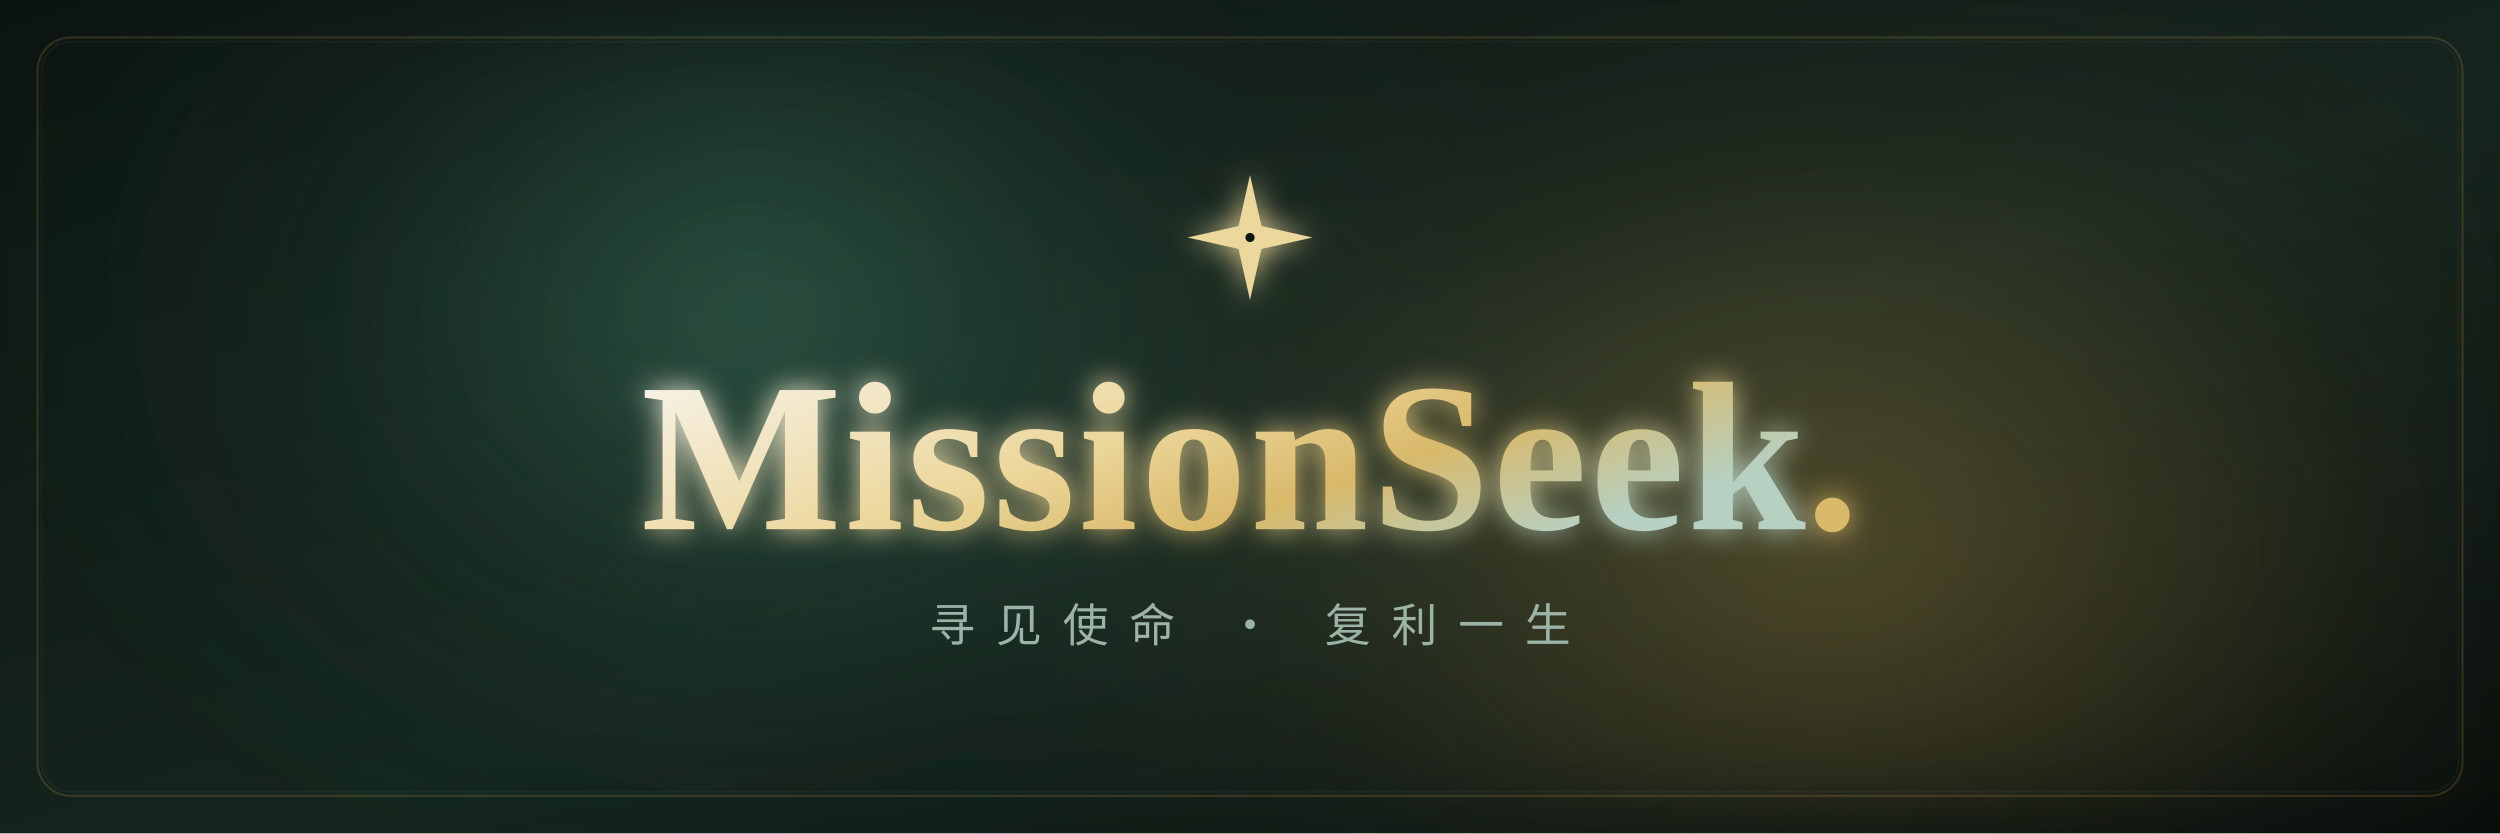
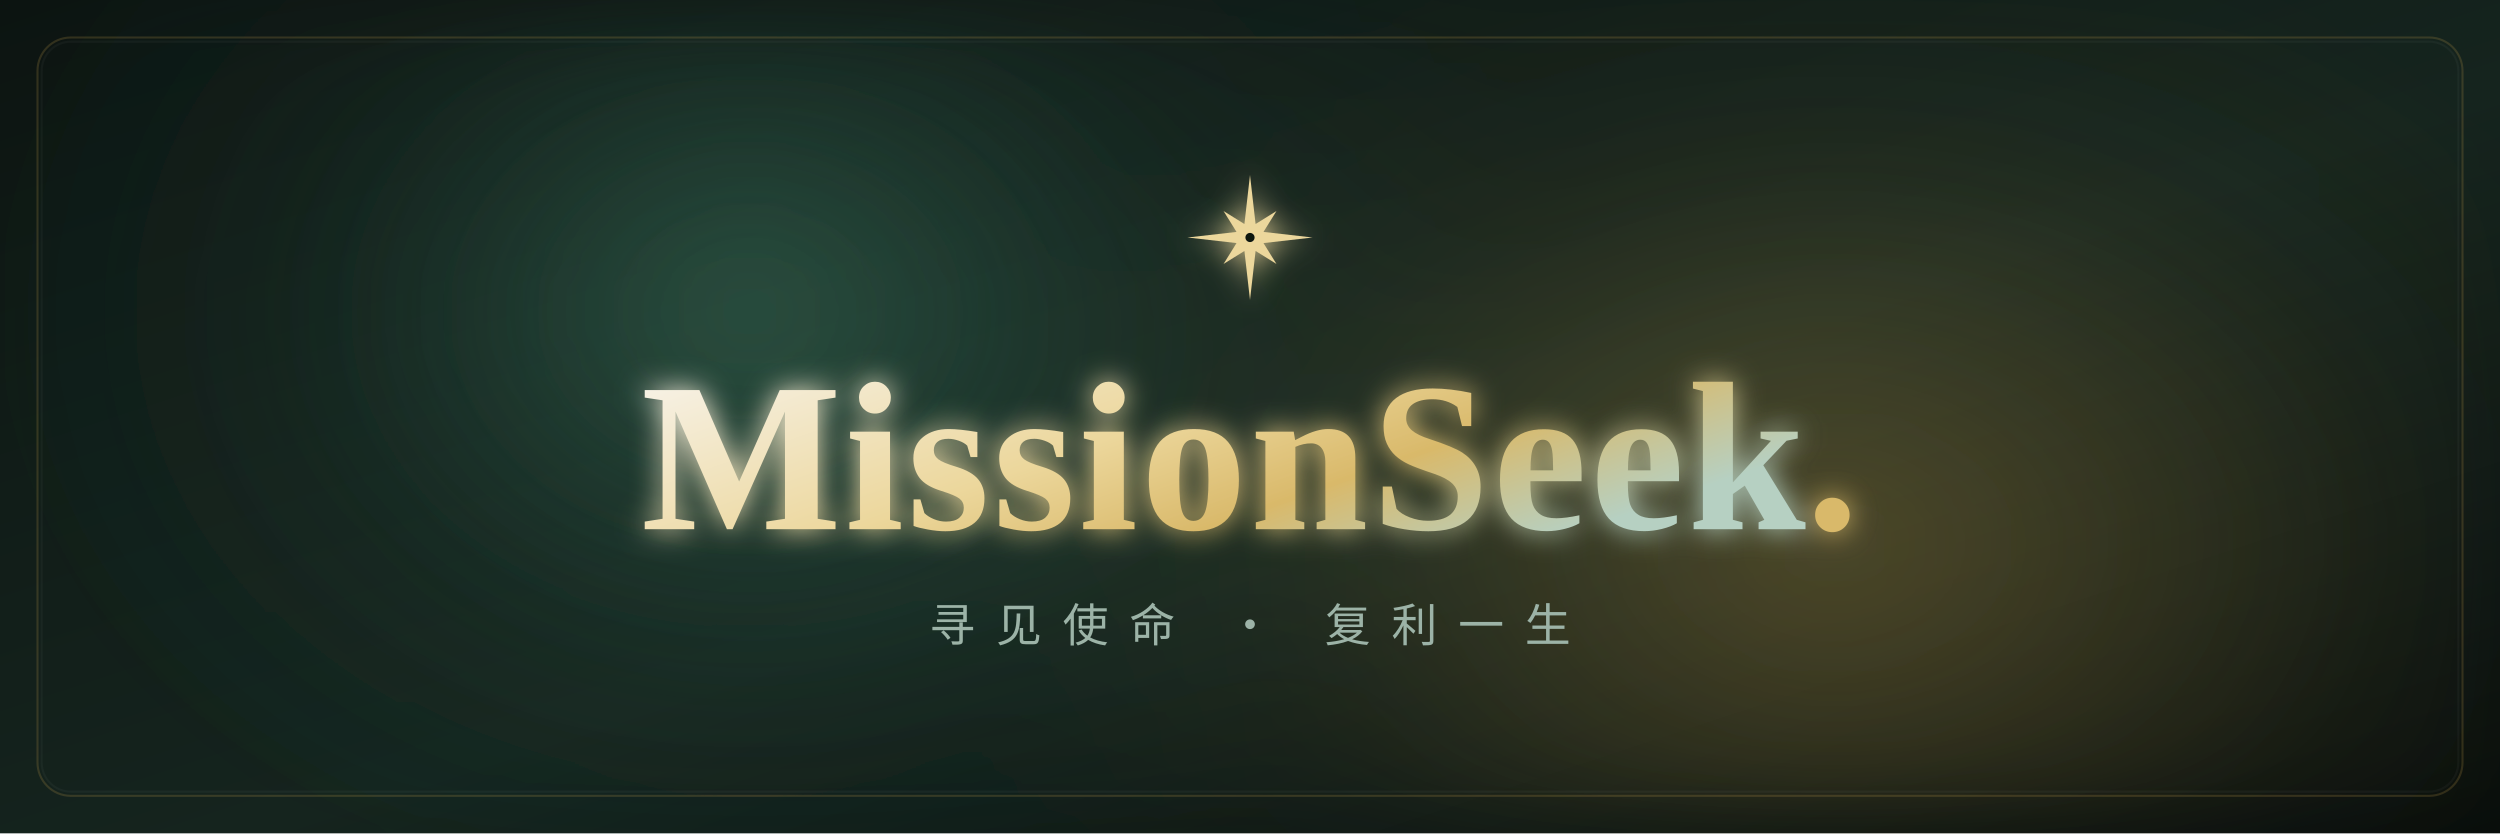
<svg xmlns="http://www.w3.org/2000/svg" viewBox="0 0 1200 400" width="1200" height="400" font-family="'Lora',Georgia,'Times New Roman','Songti SC',serif" role="img" aria-label="MissionSeek - 寻见使命，复利一生">
  <defs>
    <linearGradient id="bg" x1="0" y1="0" x2="1" y2="1">
      <stop offset="0" stop-color="#0C1411" />
      <stop offset="0.55" stop-color="#15241E" />
      <stop offset="1" stop-color="#080D0B" />
    </linearGradient>
    <linearGradient id="ink" x1="0" y1="0" x2="1" y2="0.35">
      <stop offset="0" stop-color="#F7F2E7" />
      <stop offset="0.46" stop-color="#ECD79C" />
      <stop offset="0.72" stop-color="#D9B96A" />
      <stop offset="1" stop-color="#B6D0C2" />
    </linearGradient>
    <radialGradient id="auraPine" cx="50%" cy="50%" r="50%">
      <stop offset="0" stop-color="#3E7D64" stop-opacity="0.55" />
      <stop offset="60%" stop-color="#2E5A49" stop-opacity="0.12" />
      <stop offset="100%" stop-color="#2E5A49" stop-opacity="0" />
    </radialGradient>
    <radialGradient id="auraGold" cx="50%" cy="50%" r="50%">
      <stop offset="0" stop-color="#C9A24B" stop-opacity="0.34" />
      <stop offset="65%" stop-color="#C9A24B" stop-opacity="0.05" />
      <stop offset="100%" stop-color="#C9A24B" stop-opacity="0" />
    </radialGradient>
    <filter id="soft" x="-50%" y="-50%" width="200%" height="200%">
      <feGaussianBlur stdDeviation="26" />
    </filter>
    <filter id="glow" x="-40%" y="-40%" width="180%" height="180%">
      <feGaussianBlur stdDeviation="7" result="b" />
      <feMerge>
        <feMergeNode in="b" />
        <feMergeNode in="SourceGraphic" />
      </feMerge>
    </filter>
  </defs>
  <rect width="1200" height="400" fill="url(#bg)" />
  <g filter="url(#soft)">
    <ellipse cx="360" cy="150" rx="380" ry="300" fill="url(#auraPine)">
      <animateTransform attributeName="transform" type="translate" values="0 0; 30 18; -14 10; 0 0" dur="18s" repeatCount="indefinite" />
    </ellipse>
    <ellipse cx="880" cy="260" rx="420" ry="300" fill="url(#auraGold)">
      <animateTransform attributeName="transform" type="translate" values="0 0; -26 -16; 14 -8; 0 0" dur="22s" repeatCount="indefinite" />
    </ellipse>
  </g>
  <rect x="18" y="18" width="1164" height="364" rx="16" fill="none" stroke="#C9A24B" stroke-opacity="0.20" />
  <rect x="20" y="20" width="1160" height="360" rx="14" fill="none" stroke="#F7F2E7" stroke-opacity="0.04" />
  <g transform="translate(600 114)" filter="url(#glow)">
-     <path d="M0 -30 L5.5 -5.5 L30 0 L5.5 5.5 L0 30 L-5.5 5.5 L-30 0 L-5.5 -5.5 Z" fill="#ECD79C">
+     <path d="M0,-30 L2.68,-6.47 L12.7,-12.7 L6.47,-2.68 L30,0 L6.47,2.68 L12.7,12.7 L2.68,6.47 L0,30 L-2.68,6.47 L-12.7,12.7 L-6.47,2.68 L-30,0 L-6.47,-2.68 L-12.7,-12.7 L-2.68,-6.47 Z" fill="#ECD79C">
      <animateTransform attributeName="transform" type="scale" values="1;1.12;1" dur="4.5s" repeatCount="indefinite" />
      <animate attributeName="opacity" values="0.85;1;0.85" dur="4.5s" repeatCount="indefinite" />
    </path>
    <circle r="2.2" fill="#0C1411" />
  </g>
  <text x="600" y="254" text-anchor="middle" font-size="102" font-weight="600" letter-spacing="1.5" fill="url(#ink)" filter="url(#glow)">MissionSeek<tspan fill="#D9B96A">.</tspan>
  </text>
  <text x="600" y="308" text-anchor="middle" font-family="-apple-system,'PingFang SC','Noto Sans CJK SC','Microsoft YaHei',sans-serif" font-size="22" letter-spacing="10" fill="#9CB3A7">寻见使命 · 复利一生</text>
</svg>
